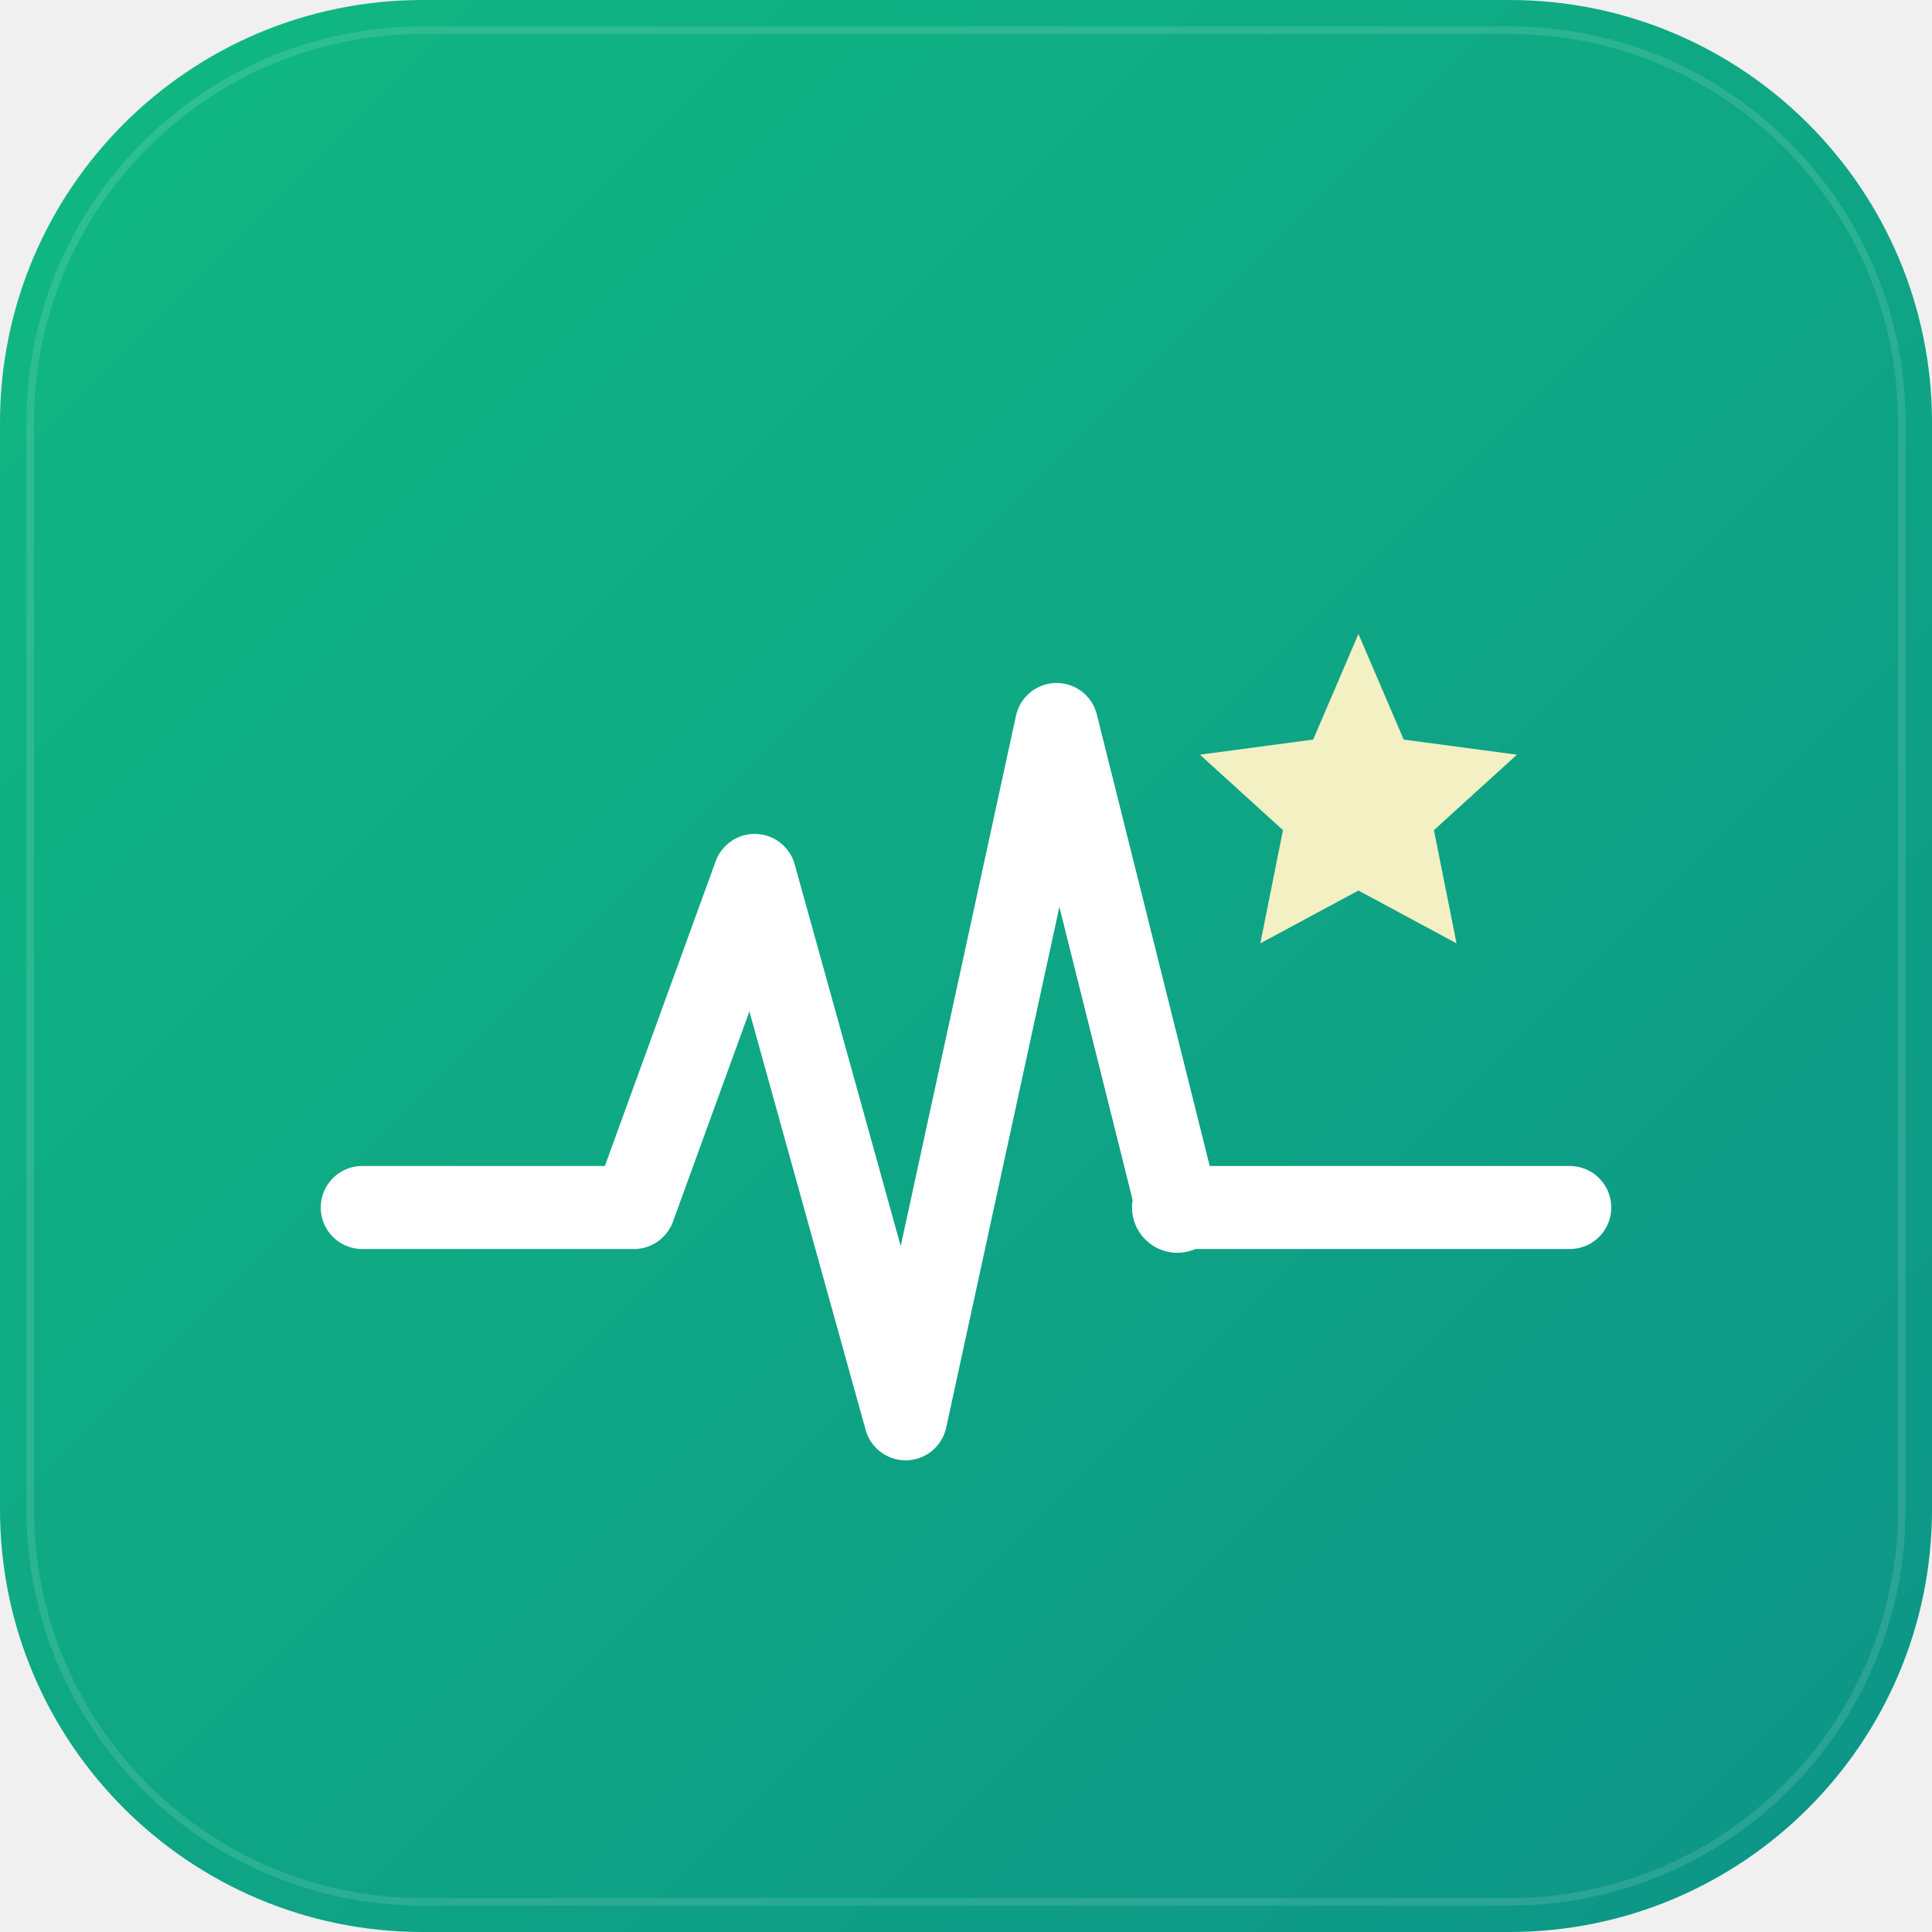
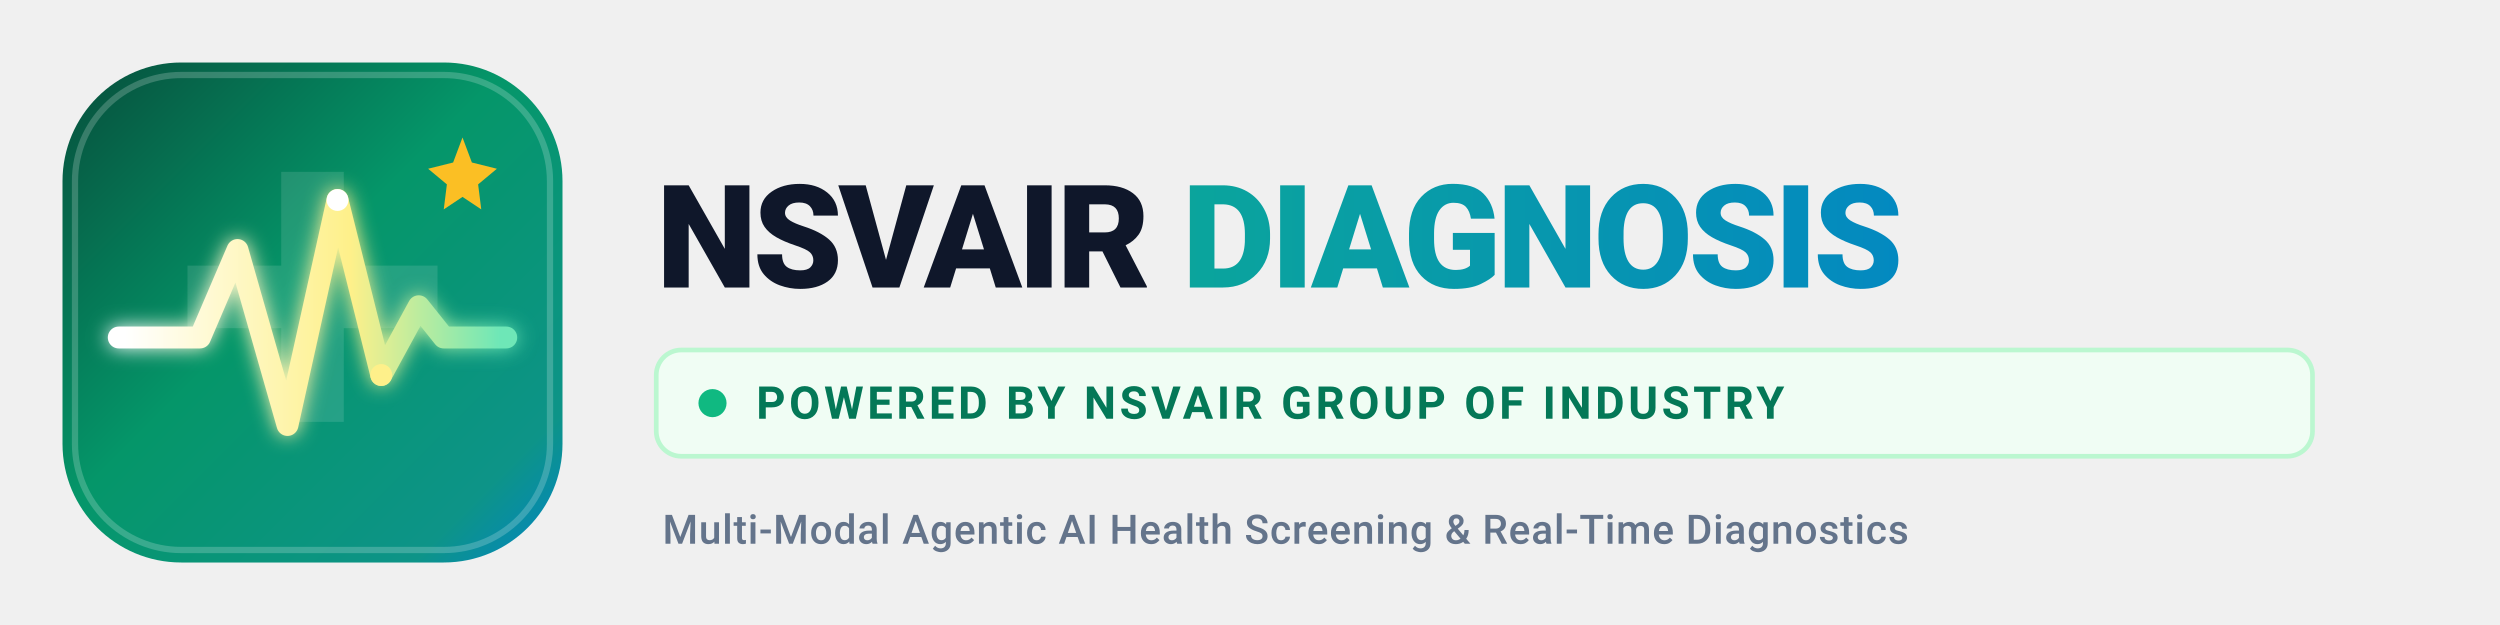
- <svg xmlns="http://www.w3.org/2000/svg" width="512" height="512" viewBox="0 0 512 512" fill="none" role="img" aria-label="NSVAIR Diagnosis logo">
+ <svg xmlns="http://www.w3.org/2000/svg" width="800" height="200" viewBox="0 0 800 200" fill="none" role="img" aria-label="NSVAIR Diagnosis — Powered by NSVAIR GROUP OF INDUSTRY">
  <defs>
-     <linearGradient id="nsvairGrad" x1="0" y1="0" x2="512" y2="512" gradientUnits="userSpaceOnUse">
-       <stop stop-color="#10b981" />
-       <stop offset="1" stop-color="#0d9488" />
+     <linearGradient id="logoBgGrad" x1="20" y1="20" x2="180" y2="180" gradientUnits="userSpaceOnUse">
+       <stop offset="0%" stop-color="#064e3b" />
+       <stop offset="45%" stop-color="#059669" />
+       <stop offset="85%" stop-color="#0d9488" />
+       <stop offset="100%" stop-color="#0284c7" />
    </linearGradient>
-     <linearGradient id="nsvairGrad2" x1="0" y1="512" x2="512" y2="0" gradientUnits="userSpaceOnUse">
-       <stop stop-color="#14b8a6" />
-       <stop offset="1" stop-color="#059669" />
+     <linearGradient id="logoPulseGrad" x1="40" y1="100" x2="160" y2="100" gradientUnits="userSpaceOnUse">
+       <stop offset="0%" stop-color="#ffffff" />
+       <stop offset="60%" stop-color="#fef08a" />
+       <stop offset="100%" stop-color="#6ee7b7" />
    </linearGradient>
+     <linearGradient id="textGrad" x1="210" y1="80" x2="650" y2="80" gradientUnits="userSpaceOnUse">
+       <stop offset="0%" stop-color="#10b981" />
+       <stop offset="100%" stop-color="#0284c7" />
+     </linearGradient>
+     <filter id="logoGlow" x="-20%" y="-20%" width="140%" height="140%">
+       <feGaussianBlur stdDeviation="3" result="blur" />
+       <feComposite in="SourceGraphic" in2="blur" operator="over" />
+     </filter>
  </defs>
-   <rect width="512" height="512" rx="112" fill="url(#nsvairGrad)" />
-   <rect x="8" y="8" width="496" height="496" rx="104" fill="none" stroke="#ffffff" stroke-opacity="0.12" stroke-width="2" />
-   <path d="M 96 320 L 168 320 L 200 232 L 240 376 L 280 192 L 312 320 L 416 320" stroke="#ffffff" stroke-width="22" stroke-linecap="round" stroke-linejoin="round" fill="none" />
-   <circle cx="312" cy="320" r="12" fill="#ffffff" />
-   <path d="M 360 168 L 372 196 L 402 200 L 380 220 L 386 250 L 360 236 L 334 250 L 340 220 L 318 200 L 348 196 Z" fill="#fef3c7" opacity="0.95" />
+   <rect x="20" y="20" width="160" height="160" rx="38" fill="url(#logoBgGrad)" />
+   <rect x="24" y="24" width="152" height="152" rx="34" fill="none" stroke="#ffffff" stroke-opacity="0.2" stroke-width="2" />
+   <path d="M 90 55 H 110 V 85 H 140 V 105 H 110 V 135 H 90 V 105 H 60 V 85 H 90 Z" fill="#ffffff" fill-opacity="0.12" />
+   <path d="M 38 108 L 64 108 L 76 80 L 92 136 L 108 64 L 122 120 L 134 98 L 142 108 L 162 108" stroke="url(#logoPulseGrad)" stroke-width="7" stroke-linecap="round" stroke-linejoin="round" fill="none" filter="url(#logoGlow)" />
+   <circle cx="108" cy="64" r="3.5" fill="#ffffff" />
+   <circle cx="122" cy="120" r="3.5" fill="#fef08a" />
+   <path d="M 148 44 L 151 52 L 159 54 L 153 59 L 154 67 L 148 63 L 142 67 L 143 59 L 137 54 L 145 52 Z" fill="#fbbf24" />
+   <text x="210" y="92" font-family="system-ui, -apple-system, BlinkMacSystemFont, 'Segoe UI', Roboto, sans-serif" font-weight="900" font-size="46" letter-spacing="-0.03em" fill="#0f172a">
+     NSVAIR <tspan fill="url(#textGrad)">DIAGNOSIS</tspan>
+   </text>
+   <rect x="210" y="112" width="530" height="34" rx="8" fill="#f0fdf4" stroke="#bbf7d0" stroke-width="1.5" />
+   <circle cx="228" cy="129" r="4.5" fill="#10b981" />
+   <text x="242" y="134" font-family="system-ui, -apple-system, BlinkMacSystemFont, 'Segoe UI', Roboto, sans-serif" font-weight="700" font-size="14.5" letter-spacing="0.08em" fill="#047857">
+     POWERED BY NSVAIR GROUP OF INDUSTRY
+   </text>
+   <text x="212" y="174" font-family="system-ui, -apple-system, BlinkMacSystemFont, 'Segoe UI', Roboto, sans-serif" font-weight="500" font-size="13" letter-spacing="0.02em" fill="#64748b">
+     Multi-Modal Agentic AI Health Screening &amp; Real-Time Diagnostics
+   </text>
</svg>
